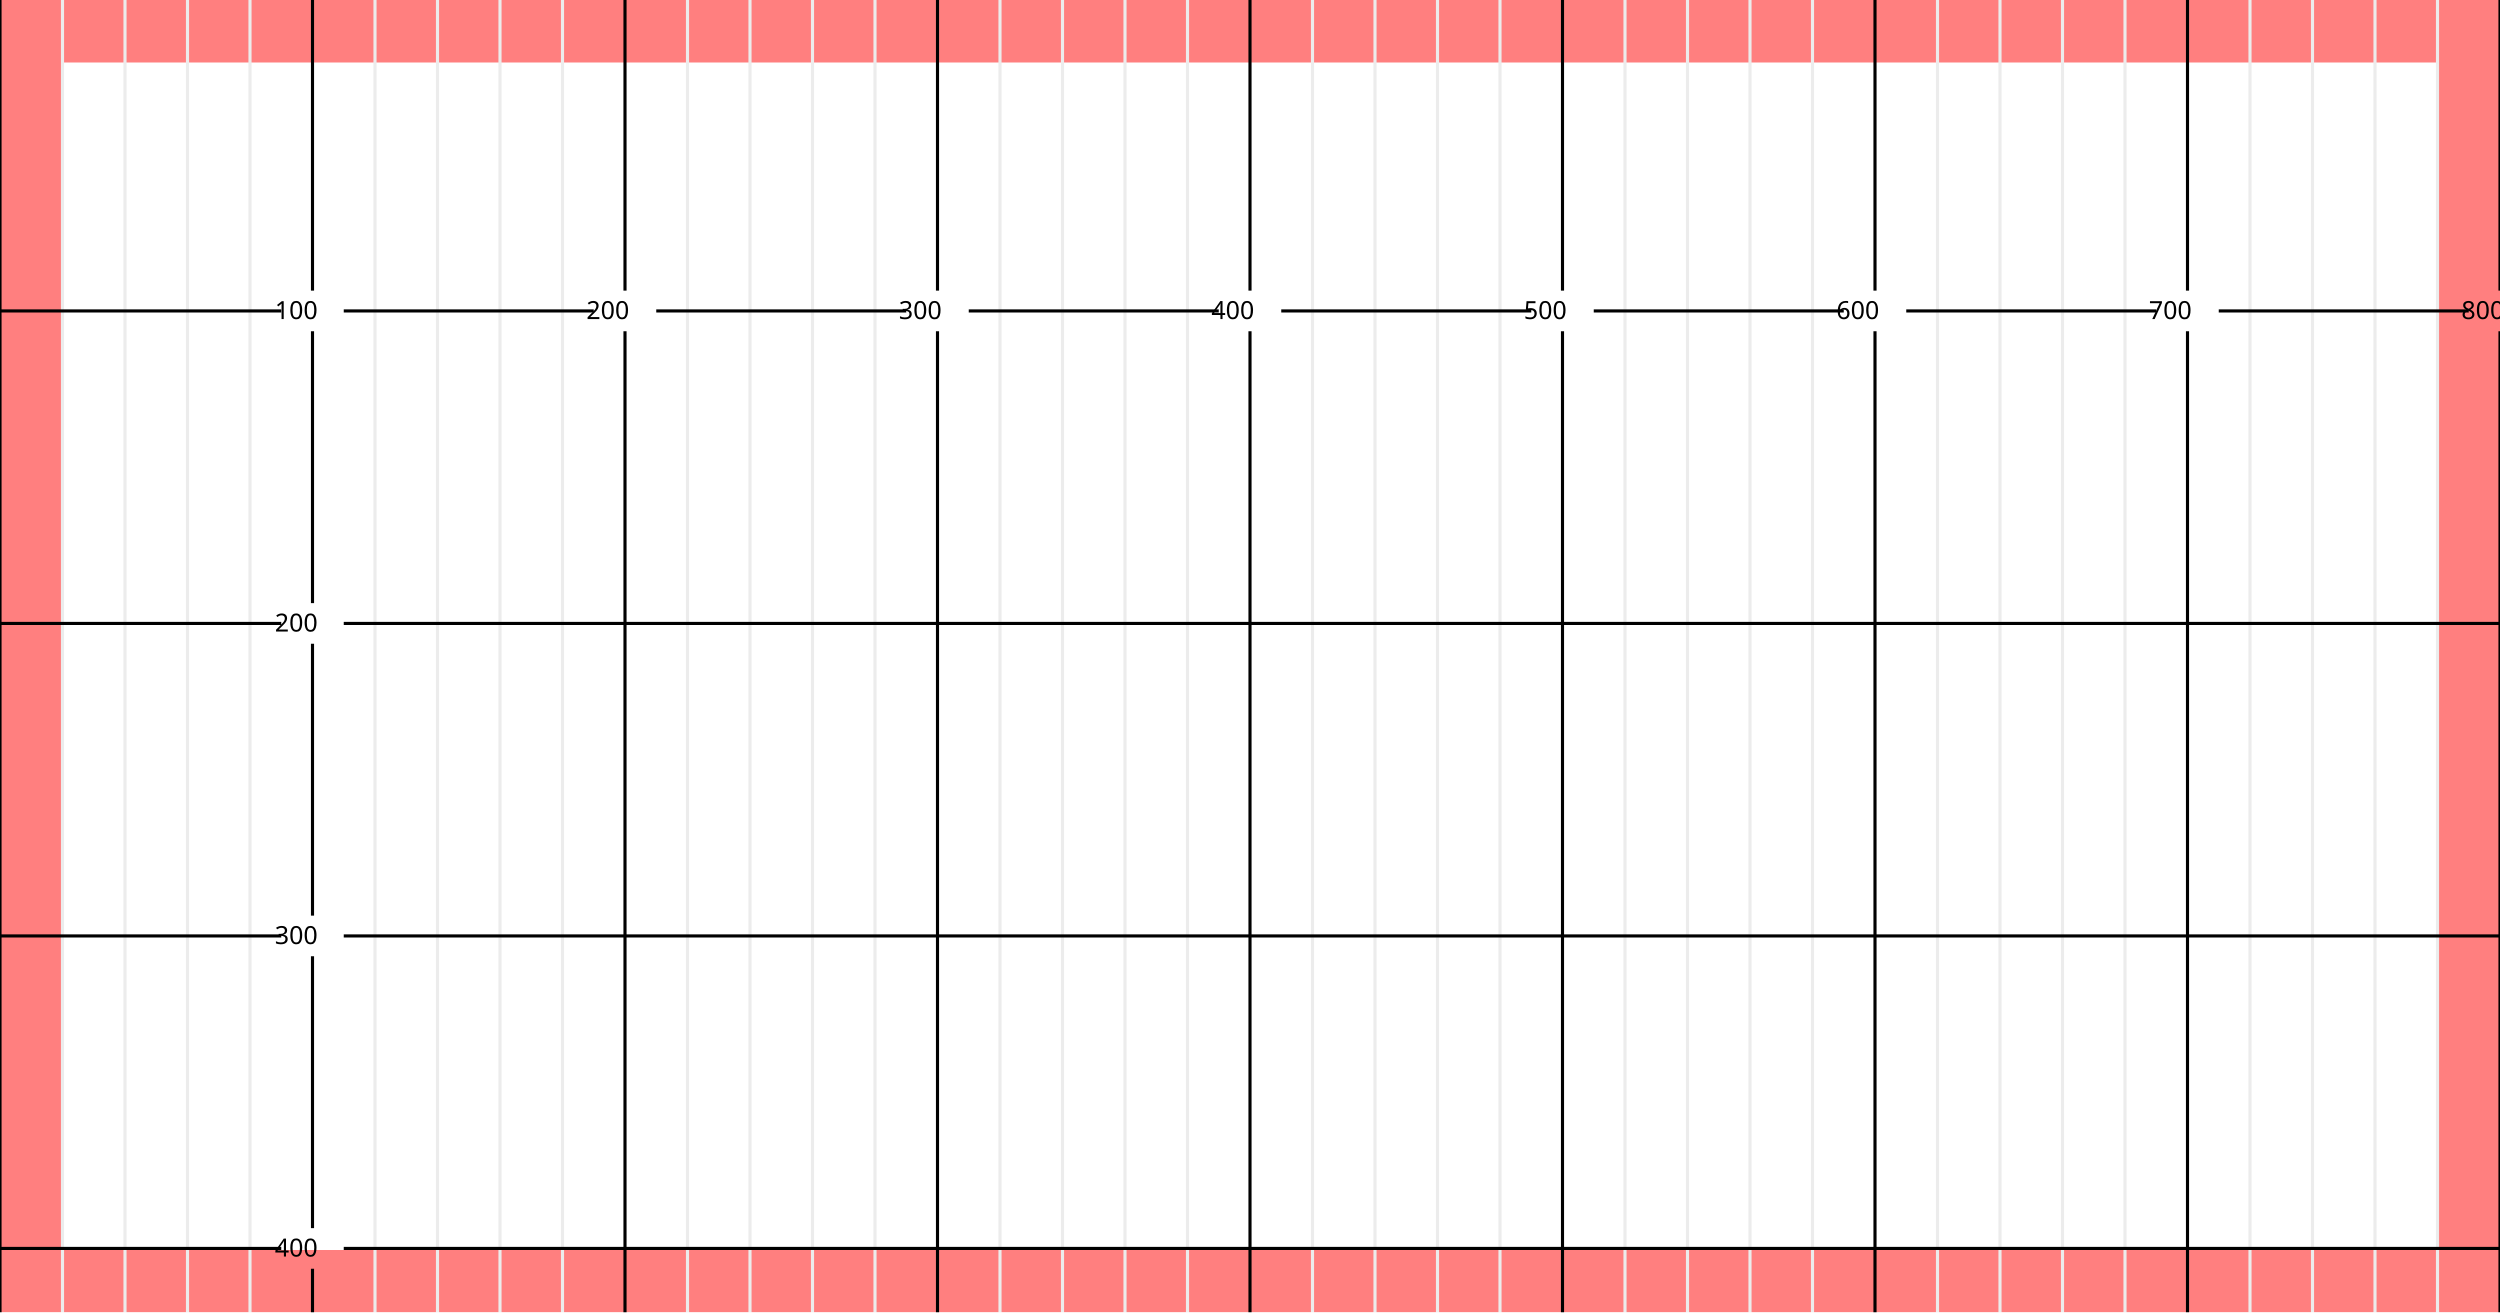
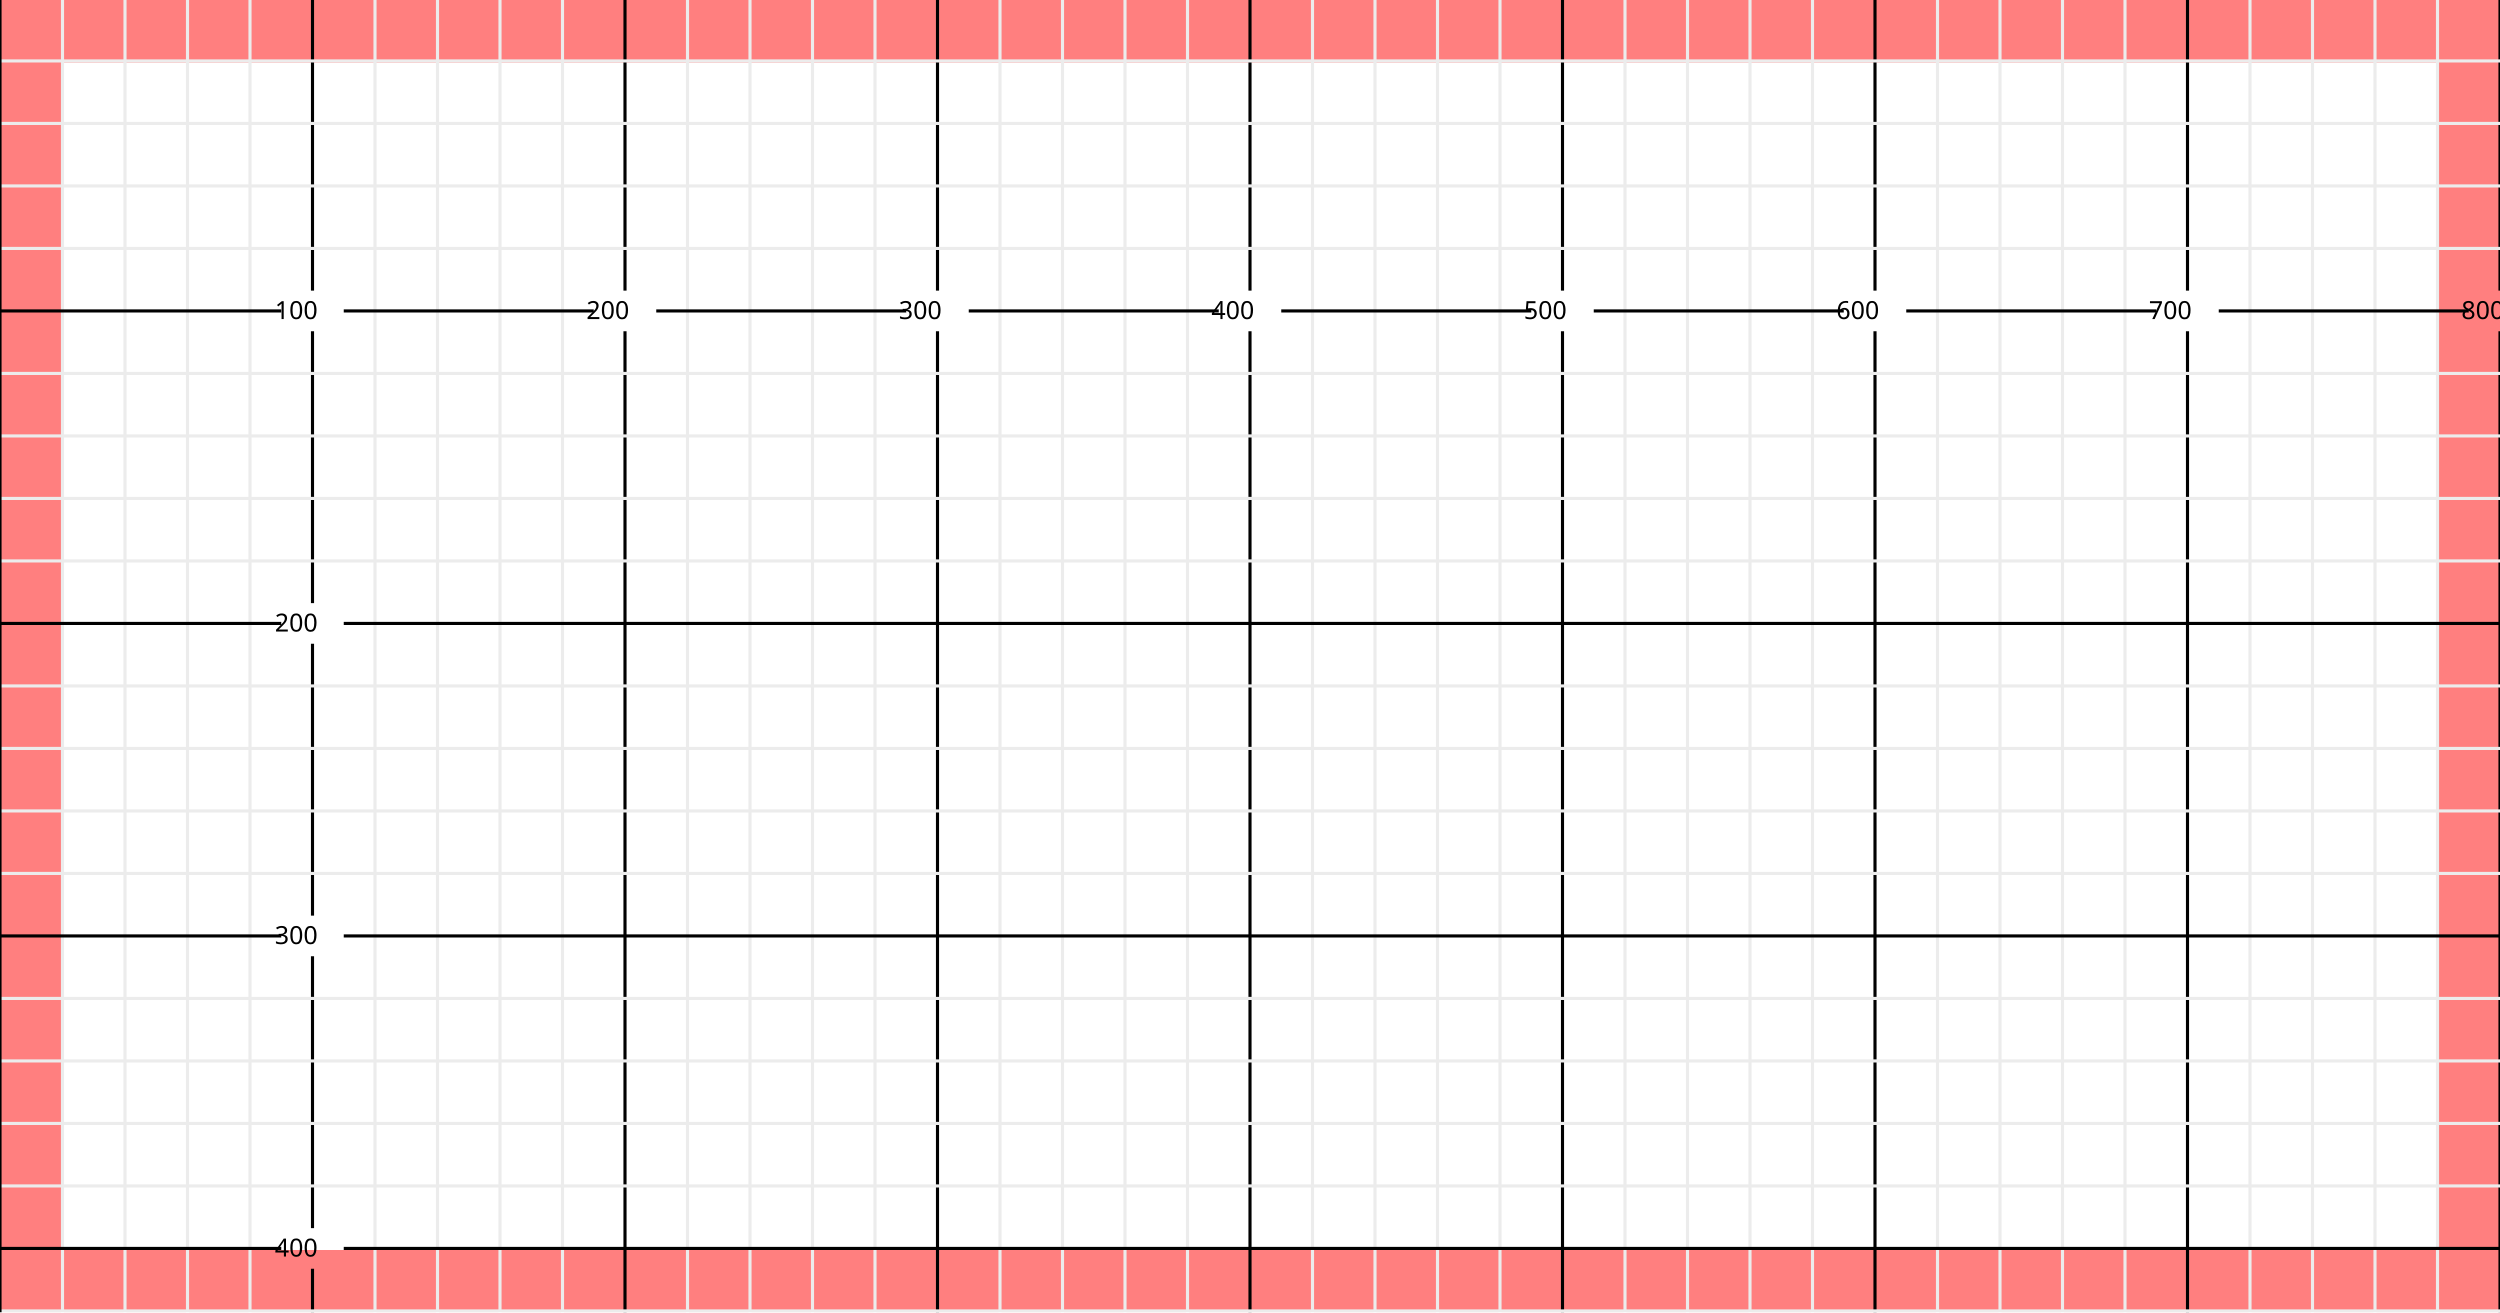
<svg xmlns="http://www.w3.org/2000/svg" id="svg2" version="1.1" width="800" height="420">
  <defs id="defs6" />
  <g id="layer4">
    <path style="color:#000000;fill:#ffffff;fill-opacity:1;fill-rule:nonzero;stroke:none;stroke-width:20;marker:none;visibility:visible;display:inline;overflow:visible;enable-background:accumulate" d="m 0,0 800,0 0,420 -800,0 z" id="rect3172" />
  </g>
  <g id="layer2" style="display:inline">
    <path style="opacity:0.5;fill:none;stroke:#ff0000;stroke-width:20px;stroke-linecap:butt;stroke-linejoin:miter" d="m 10,10 780,0 L 790,410 10,410 z" id="rect3336" />
    <path style="fill:none;stroke:#ececec;stroke-width:1px;stroke-linecap:butt;stroke-linejoin:miter" d="M 20,1000 20,0" id="path3172" />
    <path style="fill:none;stroke:#000000;stroke-width:1px;stroke-linecap:butt;stroke-linejoin:miter" d="M 100,93 100,0" id="path3141" />
    <text xml:space="preserve" style="font-size:8px;font-style:normal;font-variant:normal;font-weight:500;font-stretch:normal;text-align:center;line-height:141%;letter-spacing:0px;word-spacing:0px;writing-mode:lr-tb;text-anchor:middle;fill:#000000;fill-opacity:1;stroke:none;font-family:Whois;-inkscape-font-specification:Whois Medium" x="100.006" y="102.1" id="text3168">
      <tspan id="tspan3170" x="100.006" y="102.1">100</tspan>
    </text>
    <path style="fill:none;stroke:#ececec;stroke-width:1px;stroke-linecap:butt;stroke-linejoin:miter" d="M 40,1000 40,0" id="path3176" />
    <path style="fill:none;stroke:#ececec;stroke-width:1px;stroke-linecap:butt;stroke-linejoin:miter" d="M 60,1000 60,0" id="path3180" />
    <path style="fill:none;stroke:#ececec;stroke-width:1px;stroke-linecap:butt;stroke-linejoin:miter" d="M 80,1000 80,0" id="path3184" />
    <path id="path3190" d="m 200,1000 0,-894 m 0,-13 0,-93" style="fill:none;stroke:#000000;stroke-width:1px;stroke-linecap:butt;stroke-linejoin:miter" />
    <text id="text3192" y="102.1" x="199.699" style="font-size:8px;font-style:normal;font-variant:normal;font-weight:500;font-stretch:normal;text-align:center;line-height:141%;letter-spacing:0px;word-spacing:0px;writing-mode:lr-tb;text-anchor:middle;fill:#000000;fill-opacity:1;stroke:none;font-family:Whois;-inkscape-font-specification:Whois Medium" xml:space="preserve">
      <tspan y="102.1" x="199.699" id="tspan3194">200</tspan>
    </text>
    <path id="path3196" d="M 120,1000 120,0" style="fill:none;stroke:#ececec;stroke-width:1px;stroke-linecap:butt;stroke-linejoin:miter" />
    <path id="path3200" d="M 140,1000 140,0" style="fill:none;stroke:#ececec;stroke-width:1px;stroke-linecap:butt;stroke-linejoin:miter" />
    <path id="path3204" d="M 160,1000 160,0" style="fill:none;stroke:#ececec;stroke-width:1px;stroke-linecap:butt;stroke-linejoin:miter" />
    <path id="path3208" d="M 180,1000 180,0" style="fill:none;stroke:#ececec;stroke-width:1px;stroke-linecap:butt;stroke-linejoin:miter" />
    <path style="fill:none;stroke:#000000;stroke-width:1px;stroke-linecap:butt;stroke-linejoin:miter" d="m 300,1000 0,-894 m 0,-13 0,-93" id="path3003" />
    <text xml:space="preserve" style="font-size:8px;font-style:normal;font-variant:normal;font-weight:500;font-stretch:normal;text-align:center;line-height:141%;letter-spacing:0px;word-spacing:0px;writing-mode:lr-tb;text-anchor:middle;fill:#000000;fill-opacity:1;stroke:none;font-family:Whois;-inkscape-font-specification:Whois Medium" x="299.699" y="102.1" id="text3005">
      <tspan id="tspan3007" x="299.699" y="102.1">300</tspan>
    </text>
    <path style="fill:none;stroke:#ececec;stroke-width:1px;stroke-linecap:butt;stroke-linejoin:miter" d="M 220,1000 220,0" id="path3009" />
    <path style="fill:none;stroke:#ececec;stroke-width:1px;stroke-linecap:butt;stroke-linejoin:miter" d="M 240,1000 240,0" id="path3011" />
    <path style="fill:none;stroke:#ececec;stroke-width:1px;stroke-linecap:butt;stroke-linejoin:miter" d="M 260,1000 260,0" id="path3013" />
    <path style="fill:none;stroke:#ececec;stroke-width:1px;stroke-linecap:butt;stroke-linejoin:miter" d="M 280,1000 280,0" id="path3015" />
    <path id="path3017" d="m 400,1000 0,-894 m 0,-13 0,-93" style="fill:none;stroke:#000000;stroke-width:1px;stroke-linecap:butt;stroke-linejoin:miter" />
    <text id="text3019" y="102.1" x="399.699" style="font-size:8px;font-style:normal;font-variant:normal;font-weight:500;font-stretch:normal;text-align:center;line-height:141%;letter-spacing:0px;word-spacing:0px;writing-mode:lr-tb;text-anchor:middle;fill:#000000;fill-opacity:1;stroke:none;font-family:Whois;-inkscape-font-specification:Whois Medium" xml:space="preserve">
      <tspan y="102.1" x="399.699" id="tspan3021">400</tspan>
    </text>
    <path id="path3023" d="M 320,1000 320,0" style="fill:none;stroke:#ececec;stroke-width:1px;stroke-linecap:butt;stroke-linejoin:miter" />
    <path id="path3025" d="M 340,1000 340,0" style="fill:none;stroke:#ececec;stroke-width:1px;stroke-linecap:butt;stroke-linejoin:miter" />
    <path id="path3027" d="M 360,1000 360,0" style="fill:none;stroke:#ececec;stroke-width:1px;stroke-linecap:butt;stroke-linejoin:miter" />
    <path id="path3029" d="M 380,1000 380,0" style="fill:none;stroke:#ececec;stroke-width:1px;stroke-linecap:butt;stroke-linejoin:miter" />
    <path style="fill:none;stroke:#000000;stroke-width:1px;stroke-linecap:butt;stroke-linejoin:miter" d="m 500,1000 0,-894 m 0,-13 0,-93" id="path3031" />
    <text xml:space="preserve" style="font-size:8px;font-style:normal;font-variant:normal;font-weight:500;font-stretch:normal;text-align:center;line-height:141%;letter-spacing:0px;word-spacing:0px;writing-mode:lr-tb;text-anchor:middle;fill:#000000;fill-opacity:1;stroke:none;font-family:Whois;-inkscape-font-specification:Whois Medium" x="499.699" y="102.1" id="text3033">
      <tspan id="tspan3035" x="499.699" y="102.1">500</tspan>
    </text>
    <path style="fill:none;stroke:#ececec;stroke-width:1px;stroke-linecap:butt;stroke-linejoin:miter" d="M 420,1000 420,0" id="path3037" />
    <path style="fill:none;stroke:#ececec;stroke-width:1px;stroke-linecap:butt;stroke-linejoin:miter" d="M 440,1000 440,0" id="path3039" />
    <path style="fill:none;stroke:#ececec;stroke-width:1px;stroke-linecap:butt;stroke-linejoin:miter" d="M 460,1000 460,0" id="path3041" />
    <path style="fill:none;stroke:#ececec;stroke-width:1px;stroke-linecap:butt;stroke-linejoin:miter" d="M 480,1000 480,0" id="path3043" />
    <path id="path3045" d="m 600,1000 0,-894 m 0,-13 0,-93" style="fill:none;stroke:#000000;stroke-width:1px;stroke-linecap:butt;stroke-linejoin:miter" />
    <text id="text3047" y="102.1" x="599.699" style="font-size:8px;font-style:normal;font-variant:normal;font-weight:500;font-stretch:normal;text-align:center;line-height:141%;letter-spacing:0px;word-spacing:0px;writing-mode:lr-tb;text-anchor:middle;fill:#000000;fill-opacity:1;stroke:none;font-family:Whois;-inkscape-font-specification:Whois Medium" xml:space="preserve">
      <tspan y="102.1" x="599.699" id="tspan3049">600</tspan>
    </text>
    <path id="path3051" d="M 520,1000 520,0" style="fill:none;stroke:#ececec;stroke-width:1px;stroke-linecap:butt;stroke-linejoin:miter" />
    <path id="path3053" d="M 540,1000 540,0" style="fill:none;stroke:#ececec;stroke-width:1px;stroke-linecap:butt;stroke-linejoin:miter" />
    <path id="path3055" d="M 560,1000 560,0" style="fill:none;stroke:#ececec;stroke-width:1px;stroke-linecap:butt;stroke-linejoin:miter" />
    <path id="path3057" d="M 580,1000 580,0" style="fill:none;stroke:#ececec;stroke-width:1px;stroke-linecap:butt;stroke-linejoin:miter" />
    <path style="fill:none;stroke:#000000;stroke-width:1px;stroke-linecap:butt;stroke-linejoin:miter" d="m 700,1000 0,-894 m 0,-13 0,-93" id="path3059" />
    <text xml:space="preserve" style="font-size:8px;font-style:normal;font-variant:normal;font-weight:500;font-stretch:normal;text-align:center;line-height:141%;letter-spacing:0px;word-spacing:0px;writing-mode:lr-tb;text-anchor:middle;fill:#000000;fill-opacity:1;stroke:none;font-family:Whois;-inkscape-font-specification:Whois Medium" x="699.699" y="102.1" id="text3061">
      <tspan id="tspan3063" x="699.699" y="102.1">700</tspan>
    </text>
    <path style="fill:none;stroke:#ececec;stroke-width:1px;stroke-linecap:butt;stroke-linejoin:miter" d="M 620,1000 620,0" id="path3065" />
    <path style="fill:none;stroke:#ececec;stroke-width:1px;stroke-linecap:butt;stroke-linejoin:miter" d="M 640,1000 640,0" id="path3067" />
    <path style="fill:none;stroke:#ececec;stroke-width:1px;stroke-linecap:butt;stroke-linejoin:miter" d="M 660,1000 660,0" id="path3069" />
    <path style="fill:none;stroke:#ececec;stroke-width:1px;stroke-linecap:butt;stroke-linejoin:miter" d="M 680,1000 680,0" id="path3071" />
    <path id="path3073" d="m 800,1000 0,-894 m 0,-13 0,-93" style="fill:none;stroke:#000000;stroke-width:1px;stroke-linecap:butt;stroke-linejoin:miter" />
    <text id="text3075" y="102.1" x="799.699" style="font-size:8px;font-style:normal;font-variant:normal;font-weight:500;font-stretch:normal;text-align:center;line-height:141%;letter-spacing:0px;word-spacing:0px;writing-mode:lr-tb;text-anchor:middle;fill:#000000;fill-opacity:1;stroke:none;font-family:Whois;-inkscape-font-specification:Whois Medium" xml:space="preserve">
      <tspan y="102.1" x="799.699" id="tspan3077">800</tspan>
    </text>
    <path id="path3079" d="M 720,1000 720,0" style="fill:none;stroke:#ececec;stroke-width:1px;stroke-linecap:butt;stroke-linejoin:miter" />
    <path id="path3081" d="M 740,1000 740,0" style="fill:none;stroke:#ececec;stroke-width:1px;stroke-linecap:butt;stroke-linejoin:miter" />
    <path id="path3083" d="M 760,1000 760,0" style="fill:none;stroke:#ececec;stroke-width:1px;stroke-linecap:butt;stroke-linejoin:miter" />
    <path id="path3085" d="M 780,1000 780,0" style="fill:none;stroke:#ececec;stroke-width:1px;stroke-linecap:butt;stroke-linejoin:miter" />
    <path style="fill:none;stroke:#000000;stroke-width:1px;stroke-linecap:butt;stroke-linejoin:miter" d="m 900,1000 0,-894 m 0,-13 0,-93" id="path3087" />
    <text xml:space="preserve" style="font-size:8px;font-style:normal;font-variant:normal;font-weight:500;font-stretch:normal;text-align:center;line-height:141%;letter-spacing:0px;word-spacing:0px;writing-mode:lr-tb;text-anchor:middle;fill:#000000;fill-opacity:1;stroke:none;font-family:Whois;-inkscape-font-specification:Whois Medium" x="899.699" y="102.1" id="text3089">
      <tspan id="tspan3091" x="899.699" y="102.1">900</tspan>
    </text>
    <path style="fill:none;stroke:#ececec;stroke-width:1px;stroke-linecap:butt;stroke-linejoin:miter" d="M 820,1000 820,0" id="path3093" />
    <path style="fill:none;stroke:#ececec;stroke-width:1px;stroke-linecap:butt;stroke-linejoin:miter" d="M 840,1000 840,0" id="path3095" />
    <path style="fill:none;stroke:#ececec;stroke-width:1px;stroke-linecap:butt;stroke-linejoin:miter" d="M 860,1000 860,0" id="path3097" />
    <path style="fill:none;stroke:#ececec;stroke-width:1px;stroke-linecap:butt;stroke-linejoin:miter" d="M 880,1000 880,0" id="path3100" />
    <path id="path3108" d="M 920,1000 920,0" style="fill:none;stroke:#ececec;stroke-width:1px;stroke-linecap:butt;stroke-linejoin:miter" />
    <path id="path3110" d="M 940,1000 940,0" style="fill:none;stroke:#ececec;stroke-width:1px;stroke-linecap:butt;stroke-linejoin:miter" />
    <path id="path3112" d="M 960,1000 960,0" style="fill:none;stroke:#ececec;stroke-width:1px;stroke-linecap:butt;stroke-linejoin:miter" />
    <path id="path3114" d="M 980,1000 980,0" style="fill:none;stroke:#ececec;stroke-width:1px;stroke-linecap:butt;stroke-linejoin:miter" />
    <path id="path3118" d="m 0,99.5 90,0" style="fill:none;stroke:#000000;stroke-width:1px;stroke-linecap:butt;stroke-linejoin:miter" />
    <path style="fill:none;stroke:#000000;stroke-width:1px;stroke-linecap:butt;stroke-linejoin:miter" d="m 110,99.5 80,0" id="path3124" />
    <path id="path3126" d="m 210,99.5 80,0" style="fill:none;stroke:#000000;stroke-width:1px;stroke-linecap:butt;stroke-linejoin:miter" />
    <path style="fill:none;stroke:#000000;stroke-width:1px;stroke-linecap:butt;stroke-linejoin:miter" d="m 310,99.5 80,0" id="path3128" />
    <path id="path3130" d="m 410,99.5 80,0" style="fill:none;stroke:#000000;stroke-width:1px;stroke-linecap:butt;stroke-linejoin:miter" />
    <path style="fill:none;stroke:#000000;stroke-width:1px;stroke-linecap:butt;stroke-linejoin:miter" d="m 510,99.5 80,0" id="path3132" />
    <path id="path3134" d="m 610,99.5 80,0" style="fill:none;stroke:#000000;stroke-width:1px;stroke-linecap:butt;stroke-linejoin:miter" />
    <path style="fill:none;stroke:#000000;stroke-width:1px;stroke-linecap:butt;stroke-linejoin:miter" d="m 710,99.5 80,0" id="path3136" />
    <path id="path3138" d="m 810,99.5 80,0" style="fill:none;stroke:#000000;stroke-width:1px;stroke-linecap:butt;stroke-linejoin:miter" />
    <path style="fill:none;stroke:#000000;stroke-width:1px;stroke-linecap:butt;stroke-linejoin:miter" d="m 910,99.5 88,0" id="path3140" />
    <text id="text3142" y="202.1" x="100.006" style="font-size:8px;font-style:normal;font-variant:normal;font-weight:500;font-stretch:normal;text-align:center;line-height:141%;letter-spacing:0px;word-spacing:0px;writing-mode:lr-tb;text-anchor:middle;fill:#000000;fill-opacity:1;stroke:none;font-family:Whois;-inkscape-font-specification:Whois Medium" xml:space="preserve">
      <tspan y="202.1" x="100.006" id="tspan3144">200</tspan>
    </text>
    <path style="fill:none;stroke:#000000;stroke-width:1px;stroke-linecap:butt;stroke-linejoin:miter" d="m 0,199.5 90,0" id="path3146" />
    <path id="path3148" d="m 110,199.5 1090,0" style="fill:none;stroke:#000000;stroke-width:1px;stroke-linecap:butt;stroke-linejoin:miter" />
    <path id="path3150" d="m 100,193 0,-87" style="fill:none;stroke:#000000;stroke-width:1px;stroke-linecap:butt;stroke-linejoin:miter" />
    <text xml:space="preserve" style="font-size:8px;font-style:normal;font-variant:normal;font-weight:500;font-stretch:normal;text-align:center;line-height:141%;letter-spacing:0px;word-spacing:0px;writing-mode:lr-tb;text-anchor:middle;fill:#000000;fill-opacity:1;stroke:none;font-family:Whois;-inkscape-font-specification:Whois Medium" x="100.006" y="302.1" id="text3152">
      <tspan id="tspan3154" x="100.006" y="302.1">300</tspan>
    </text>
    <path id="path3156" d="m 0,299.5 90,0" style="fill:none;stroke:#000000;stroke-width:1px;stroke-linecap:butt;stroke-linejoin:miter" />
    <path style="fill:none;stroke:#000000;stroke-width:1px;stroke-linecap:butt;stroke-linejoin:miter" d="m 110,299.5 1090,0" id="path3158" />
    <path style="fill:none;stroke:#000000;stroke-width:1px;stroke-linecap:butt;stroke-linejoin:miter" d="m 100,293 0,-87" id="path3160" />
    <text id="text3162" y="402.1" x="100.006" style="font-size:8px;font-style:normal;font-variant:normal;font-weight:500;font-stretch:normal;text-align:center;line-height:141%;letter-spacing:0px;word-spacing:0px;writing-mode:lr-tb;text-anchor:middle;fill:#000000;fill-opacity:1;stroke:none;font-family:Whois;-inkscape-font-specification:Whois Medium" xml:space="preserve">
      <tspan y="402.1" x="100.006" id="tspan3164">400</tspan>
    </text>
    <path style="fill:none;stroke:#000000;stroke-width:1px;stroke-linecap:butt;stroke-linejoin:miter" d="m 0,399.5 90,0" id="path3166" />
    <path id="path3168" d="m 110,399.5 1090,0" style="fill:none;stroke:#000000;stroke-width:1px;stroke-linecap:butt;stroke-linejoin:miter" />
    <path id="path3170" d="m 100,393 0,-87" style="fill:none;stroke:#000000;stroke-width:1px;stroke-linecap:butt;stroke-linejoin:miter" />
    <text xml:space="preserve" style="font-size:8px;font-style:normal;font-variant:normal;font-weight:500;font-stretch:normal;text-align:center;line-height:141%;letter-spacing:0px;word-spacing:0px;writing-mode:lr-tb;text-anchor:middle;fill:#000000;fill-opacity:1;stroke:none;font-family:Whois;-inkscape-font-specification:Whois Medium" x="100.006" y="502.1" id="text3172">
      <tspan id="tspan3174" x="100.006" y="502.1">500</tspan>
    </text>
    <path id="path3177" d="m 0,499.5 90,0" style="fill:none;stroke:#000000;stroke-width:1px;stroke-linecap:butt;stroke-linejoin:miter" />
    <path style="fill:none;stroke:#000000;stroke-width:1px;stroke-linecap:butt;stroke-linejoin:miter" d="m 110,499.5 1090,0" id="path3179" />
    <path style="fill:none;stroke:#000000;stroke-width:1px;stroke-linecap:butt;stroke-linejoin:miter" d="m 100,493 0,-87" id="path3181" />
    <text id="text3183" y="602.1" x="100.006" style="font-size:8px;font-style:normal;font-variant:normal;font-weight:500;font-stretch:normal;text-align:center;line-height:141%;letter-spacing:0px;word-spacing:0px;writing-mode:lr-tb;text-anchor:middle;fill:#000000;fill-opacity:1;stroke:none;font-family:Whois;-inkscape-font-specification:Whois Medium" xml:space="preserve">
      <tspan y="602.1" x="100.006" id="tspan3185">600</tspan>
    </text>
    <path style="fill:none;stroke:#000000;stroke-width:1px;stroke-linecap:butt;stroke-linejoin:miter" d="m 0,599.5 90,0" id="path3187" />
    <path id="path3189" d="m 110,599.5 1090,0" style="fill:none;stroke:#000000;stroke-width:1px;stroke-linecap:butt;stroke-linejoin:miter" />
    <path id="path3191" d="m 100,593 0,-87" style="fill:none;stroke:#000000;stroke-width:1px;stroke-linecap:butt;stroke-linejoin:miter" />
    <text xml:space="preserve" style="font-size:8px;font-style:normal;font-variant:normal;font-weight:500;font-stretch:normal;text-align:center;line-height:141%;letter-spacing:0px;word-spacing:0px;writing-mode:lr-tb;text-anchor:middle;fill:#000000;fill-opacity:1;stroke:none;font-family:Whois;-inkscape-font-specification:Whois Medium" x="100.006" y="702.1" id="text3193">
      <tspan id="tspan3195" x="100.006" y="702.1">700</tspan>
    </text>
    <path id="path3197" d="m 0,699.5 90,0" style="fill:none;stroke:#000000;stroke-width:1px;stroke-linecap:butt;stroke-linejoin:miter" />
    <path style="fill:none;stroke:#000000;stroke-width:1px;stroke-linecap:butt;stroke-linejoin:miter" d="m 110,699.5 1090,0" id="path3199" />
    <path style="fill:none;stroke:#000000;stroke-width:1px;stroke-linecap:butt;stroke-linejoin:miter" d="m 100,693 0,-87" id="path3201" />
    <text id="text3203" y="802.1" x="100.006" style="font-size:8px;font-style:normal;font-variant:normal;font-weight:500;font-stretch:normal;text-align:center;line-height:141%;letter-spacing:0px;word-spacing:0px;writing-mode:lr-tb;text-anchor:middle;fill:#000000;fill-opacity:1;stroke:none;font-family:Whois;-inkscape-font-specification:Whois Medium" xml:space="preserve">
      <tspan y="802.1" x="100.006" id="tspan3205">800</tspan>
    </text>
    <path style="fill:none;stroke:#000000;stroke-width:1px;stroke-linecap:butt;stroke-linejoin:miter" d="m 0,799.5 90,0" id="path3207" />
    <path id="path3209" d="m 110,799.5 1090,0" style="fill:none;stroke:#000000;stroke-width:1px;stroke-linecap:butt;stroke-linejoin:miter" />
    <path id="path3211" d="m 100,793 0,-87" style="fill:none;stroke:#000000;stroke-width:1px;stroke-linecap:butt;stroke-linejoin:miter" />
    <text xml:space="preserve" style="font-size:8px;font-style:normal;font-variant:normal;font-weight:500;font-stretch:normal;text-align:center;line-height:141%;letter-spacing:0px;word-spacing:0px;writing-mode:lr-tb;text-anchor:middle;fill:#000000;fill-opacity:1;stroke:none;font-family:Whois;-inkscape-font-specification:Whois Medium" x="100.006" y="902.1" id="text3213">
      <tspan id="tspan3215" x="100.006" y="902.1">900</tspan>
    </text>
    <path id="path3217" d="m 0,899.5 90,0" style="fill:none;stroke:#000000;stroke-width:1px;stroke-linecap:butt;stroke-linejoin:miter" />
    <path style="fill:none;stroke:#000000;stroke-width:1px;stroke-linecap:butt;stroke-linejoin:miter" d="m 110,899.5 1090,0" id="path3219" />
    <path style="fill:none;stroke:#000000;stroke-width:1px;stroke-linecap:butt;stroke-linejoin:miter" d="m 100,893 0,-87" id="path3221" />
    <path id="path3231" d="m 100,1000 0,-94" style="fill:none;stroke:#000000;stroke-width:1px;stroke-linecap:butt;stroke-linejoin:miter" />
-     <path id="path3233" d="m -0.5,19.5 1000.5,0" />
+     <path id="path3233" d="m -0.5,19.5 1000.5,0" style="fill:none;stroke:#ececec;stroke-width:1px" />
    <path style="fill:none;stroke:#000000;stroke-width:1px;stroke-linecap:butt;stroke-linejoin:miter" d="m -0.5,-0.5 1201.5,0" id="path3116" />
-     <path d="m -0.5,39.5 1000.5,0" id="path3258" />
-     <path id="path3260" d="m -0.5,59.5 1000.5,0" />
-     <path d="m -0.5,79.5 1000.5,0" id="path3262" />
-     <path id="path3264" d="m -0.5,119.5 1000.5,0" />
-     <path d="m -0.5,139.5 1000.5,0" id="path3266" />
-     <path id="path3268" d="m -0.5,159.5 1000.5,0" />
-     <path d="m -0.5,179.5 1000.5,0" id="path3270" />
-     <path id="path3272" d="m -0.5,219.5 1000.5,0" />
-     <path d="m -0.5,239.5 1000.5,0" id="path3274" />
-     <path id="path3276" d="m -0.5,259.5 1000.5,0" />
-     <path d="m -0.5,279.5 1000.5,0" id="path3278" />
-     <path id="path3280" d="m -0.5,319.5 1000.5,0" />
-     <path d="m -0.5,339.5 1000.5,0" id="path3282" />
-     <path id="path3284" d="m -0.5,359.5 1000.5,0" />
-     <path d="m -0.5,379.5 1000.5,0" id="path3286" />
-     <path id="path3288" d="m -0.5,419.5 1000.5,0" />
-     <path d="m -0.5,439.5 1000.5,0" id="path3290" />
-     <path id="path3292" d="m -0.5,459.5 1000.5,0" />
-     <path d="m -0.5,479.5 1000.5,0" id="path3294" />
-     <path id="path3296" d="m -0.5,519.5 1000.5,0" />
-     <path d="m -0.5,539.5 1000.5,0" id="path3298" />
-     <path id="path3300" d="m -0.5,559.5 1000.5,0" />
-     <path d="m -0.5,579.5 1000.5,0" id="path3302" />
-     <path id="path3304" d="m -0.5,619.5 1000.5,0" />
-     <path d="m -0.5,639.5 1000.5,0" id="path3306" />
-     <path id="path3308" d="m -0.5,659.5 1000.5,0" />
-     <path d="m -0.5,679.5 1000.5,0" id="path3310" />
-     <path id="path3312" d="m -0.5,719.5 1000.5,0" />
-     <path d="m -0.5,739.5 1000.5,0" id="path3314" />
-     <path id="path3316" d="m -0.5,759.5 1000.5,0" />
-     <path d="m -0.5,779.5 1000.5,0" id="path3318" />
-     <path id="path3320" d="m -0.5,819.5 1000.5,0" />
-     <path d="m -0.5,839.5 1000.5,0" id="path3322" />
-     <path id="path3324" d="m -0.5,859.5 1000.5,0" />
-     <path d="m -0.5,879.5 1000.5,0" id="path3326" />
-     <path id="path3328" d="m -0.5,919.5 1000.5,0" />
-     <path d="m -0.5,939.5 1000.5,0" id="path3330" />
-     <path id="path3332" d="m -0.5,959.5 1000.5,0" />
-     <path d="m -0.5,979.5 1000.5,0" id="path3334" />
+     <path d="m -0.5,39.5 1000.5,0" id="path3258" style="fill:none;stroke:#ececec;stroke-width:1px" />
+     <path id="path3260" d="m -0.5,59.5 1000.5,0" style="fill:none;stroke:#ececec;stroke-width:1px" />
+     <path d="m -0.5,79.5 1000.5,0" id="path3262" style="fill:none;stroke:#ececec;stroke-width:1px" />
+     <path id="path3264" d="m -0.5,119.5 1000.5,0" style="fill:none;stroke:#ececec;stroke-width:1px" />
+     <path d="m -0.5,139.5 1000.5,0" id="path3266" style="fill:none;stroke:#ececec;stroke-width:1px" />
+     <path id="path3268" d="m -0.5,159.5 1000.5,0" style="fill:none;stroke:#ececec;stroke-width:1px" />
+     <path d="m -0.5,179.5 1000.5,0" id="path3270" style="fill:none;stroke:#ececec;stroke-width:1px" />
+     <path id="path3272" d="m -0.5,219.5 1000.5,0" style="fill:none;stroke:#ececec;stroke-width:1px" />
+     <path d="m -0.5,239.5 1000.5,0" id="path3274" style="fill:none;stroke:#ececec;stroke-width:1px" />
+     <path id="path3276" d="m -0.5,259.5 1000.5,0" style="fill:none;stroke:#ececec;stroke-width:1px" />
+     <path d="m -0.5,279.5 1000.5,0" id="path3278" style="fill:none;stroke:#ececec;stroke-width:1px" />
+     <path id="path3280" d="m -0.5,319.5 1000.5,0" style="fill:none;stroke:#ececec;stroke-width:1px" />
+     <path d="m -0.5,339.5 1000.5,0" id="path3282" style="fill:none;stroke:#ececec;stroke-width:1px" />
+     <path id="path3284" d="m -0.5,359.5 1000.5,0" style="fill:none;stroke:#ececec;stroke-width:1px" />
+     <path d="m -0.5,379.5 1000.5,0" id="path3286" style="fill:none;stroke:#ececec;stroke-width:1px" />
+     <path id="path3288" d="m -0.5,419.5 1000.5,0" style="fill:none;stroke:#ececec;stroke-width:1px" />
+     <path d="m -0.5,439.5 1000.5,0" id="path3290" style="fill:none;stroke:#ececec;stroke-width:1px" />
+     <path id="path3292" d="m -0.5,459.5 1000.5,0" style="fill:none;stroke:#ececec;stroke-width:1px" />
+     <path d="m -0.5,479.5 1000.5,0" id="path3294" style="fill:none;stroke:#ececec;stroke-width:1px" />
+     <path id="path3296" d="m -0.5,519.5 1000.5,0" style="fill:none;stroke:#ececec;stroke-width:1px" />
+     <path d="m -0.5,539.5 1000.5,0" id="path3298" style="fill:none;stroke:#ececec;stroke-width:1px" />
+     <path id="path3300" d="m -0.5,559.5 1000.5,0" style="fill:none;stroke:#ececec;stroke-width:1px" />
+     <path d="m -0.5,579.5 1000.5,0" id="path3302" style="fill:none;stroke:#ececec;stroke-width:1px" />
+     <path id="path3304" d="m -0.5,619.5 1000.5,0" style="fill:none;stroke:#ececec;stroke-width:1px" />
+     <path d="m -0.5,639.5 1000.5,0" id="path3306" style="fill:none;stroke:#ececec;stroke-width:1px" />
+     <path id="path3308" d="m -0.5,659.5 1000.5,0" style="fill:none;stroke:#ececec;stroke-width:1px" />
+     <path d="m -0.5,679.5 1000.5,0" id="path3310" style="fill:none;stroke:#ececec;stroke-width:1px" />
+     <path id="path3312" d="m -0.5,719.5 1000.5,0" style="fill:none;stroke:#ececec;stroke-width:1px" />
+     <path d="m -0.5,739.5 1000.5,0" id="path3314" style="fill:none;stroke:#ececec;stroke-width:1px" />
+     <path id="path3316" d="m -0.5,759.5 1000.5,0" style="fill:none;stroke:#ececec;stroke-width:1px" />
+     <path d="m -0.5,779.5 1000.5,0" id="path3318" style="fill:none;stroke:#ececec;stroke-width:1px" />
+     <path id="path3320" d="m -0.5,819.5 1000.5,0" style="fill:none;stroke:#ececec;stroke-width:1px" />
+     <path d="m -0.5,839.5 1000.5,0" id="path3322" style="fill:none;stroke:#ececec;stroke-width:1px" />
+     <path id="path3324" d="m -0.5,859.5 1000.5,0" style="fill:none;stroke:#ececec;stroke-width:1px" />
+     <path d="m -0.5,879.5 1000.5,0" id="path3326" style="fill:none;stroke:#ececec;stroke-width:1px" />
+     <path id="path3328" d="m -0.5,919.5 1000.5,0" style="fill:none;stroke:#ececec;stroke-width:1px" />
+     <path d="m -0.5,939.5 1000.5,0" id="path3330" style="fill:none;stroke:#ececec;stroke-width:1px" />
+     <path id="path3332" d="m -0.5,959.5 1000.5,0" style="fill:none;stroke:#ececec;stroke-width:1px" />
+     <path d="m -0.5,979.5 1000.5,0" id="path3334" style="fill:none;stroke:#ececec;stroke-width:1px" />
    <path style="fill:none;stroke:#000000;stroke-width:1px;stroke-linecap:butt;stroke-linejoin:miter" d="M 0,1000 0,0" id="path3133" />
    <path id="path3229" d="m -0.5,999.5 1200.5,0" style="fill:none;stroke:#000000;stroke-width:1px;stroke-linecap:butt;stroke-linejoin:miter" />
    <path id="path3102" d="M 1200,1000 1200,0" style="fill:none;stroke:#000000;stroke-width:1px;stroke-linecap:butt;stroke-linejoin:miter" />
    <path id="path3205" d="m 1010,1000 0,-894 m 0,-13 0,-93" style="fill:none;stroke:#000000;stroke-width:1px;stroke-linecap:butt;stroke-linejoin:miter" />
    <text id="text3207" y="102.1" x="1009.699" style="font-size:8px;font-style:normal;font-variant:normal;font-weight:500;font-stretch:normal;text-align:center;line-height:141%;letter-spacing:0px;word-spacing:0px;writing-mode:lr-tb;text-anchor:middle;fill:#000000;fill-opacity:1;stroke:none;font-family:Whois;-inkscape-font-specification:Whois Medium" xml:space="preserve">
      <tspan y="102.1" x="1009.699" id="tspan3209">1100</tspan>
    </text>
    <path style="fill:none;stroke:#ececec;stroke-width:1px;stroke-linecap:butt;stroke-linejoin:miter" d="M 1030,1000 1030,0" id="path3212" />
    <path style="fill:none;stroke:#ececec;stroke-width:1px;stroke-linecap:butt;stroke-linejoin:miter" d="M 1050,1000 1050,0" id="path3214" />
    <path style="fill:none;stroke:#ececec;stroke-width:1px;stroke-linecap:butt;stroke-linejoin:miter" d="M 1070,1000 1070,0" id="path3216" />
    <path style="fill:none;stroke:#ececec;stroke-width:1px;stroke-linecap:butt;stroke-linejoin:miter" d="M 1090,1000 1090,0" id="path3218" />
    <path id="path3220" d="m 1022,99.5 86,0" style="fill:none;stroke:#000000;stroke-width:1px;stroke-linecap:butt;stroke-linejoin:miter" />
    <path style="fill:none;stroke:#000000;stroke-width:1px;stroke-linecap:butt;stroke-linejoin:miter" d="m 1120,1000 0,-894 m 0,-13 0,-93" id="path3222" />
    <text xml:space="preserve" style="font-size:8px;font-style:normal;font-variant:normal;font-weight:500;font-stretch:normal;text-align:center;line-height:141%;letter-spacing:0px;word-spacing:0px;writing-mode:lr-tb;text-anchor:middle;fill:#000000;fill-opacity:1;stroke:none;font-family:Whois;-inkscape-font-specification:Whois Medium" x="1119.699" y="102.1" id="text3224">
      <tspan id="tspan3226" x="1119.699" y="102.1">1200</tspan>
    </text>
    <path id="path3228" d="M 1140,1000 1140,0" style="fill:none;stroke:#ececec;stroke-width:1px;stroke-linecap:butt;stroke-linejoin:miter" />
    <path id="path3230" d="M 1160,1000 1160,0" style="fill:none;stroke:#ececec;stroke-width:1px;stroke-linecap:butt;stroke-linejoin:miter" />
    <path id="path3232" d="M 1180,1000 1180,0" style="fill:none;stroke:#ececec;stroke-width:1px;stroke-linecap:butt;stroke-linejoin:miter" />
    <path style="fill:none;stroke:#000000;stroke-width:1px;stroke-linecap:butt;stroke-linejoin:miter" d="m 1132,99.5 68,0" id="path3236" />
    <path style="fill:#ffffff;display:inline" d="m -4500,-4500 0,10000 10000,0 0,-10000 z M 0,0 800,0 800,420 0,420 z" id="path4112-8" />
  </g>
  <g id="layer3" style="display:none">
    <path style="color:#000000;fill:#ffff00;fill-opacity:1;fill-rule:nonzero;stroke:none;stroke-width:20;marker:none;visibility:visible;display:inline;overflow:visible;enable-background:accumulate" d="m 0,0 800,0 0,420 -800,0 z" id="rect3188" />
  </g>
  <g id="layer1" style="display:inline">
    <path style="opacity:0.95;fill:#ffffff" d="m -4500,-4500 0,10000 10000,0 0,-10000 z M 0,0 800,0 800,420 0,420 z" id="path4112" />
  </g>
</svg>
